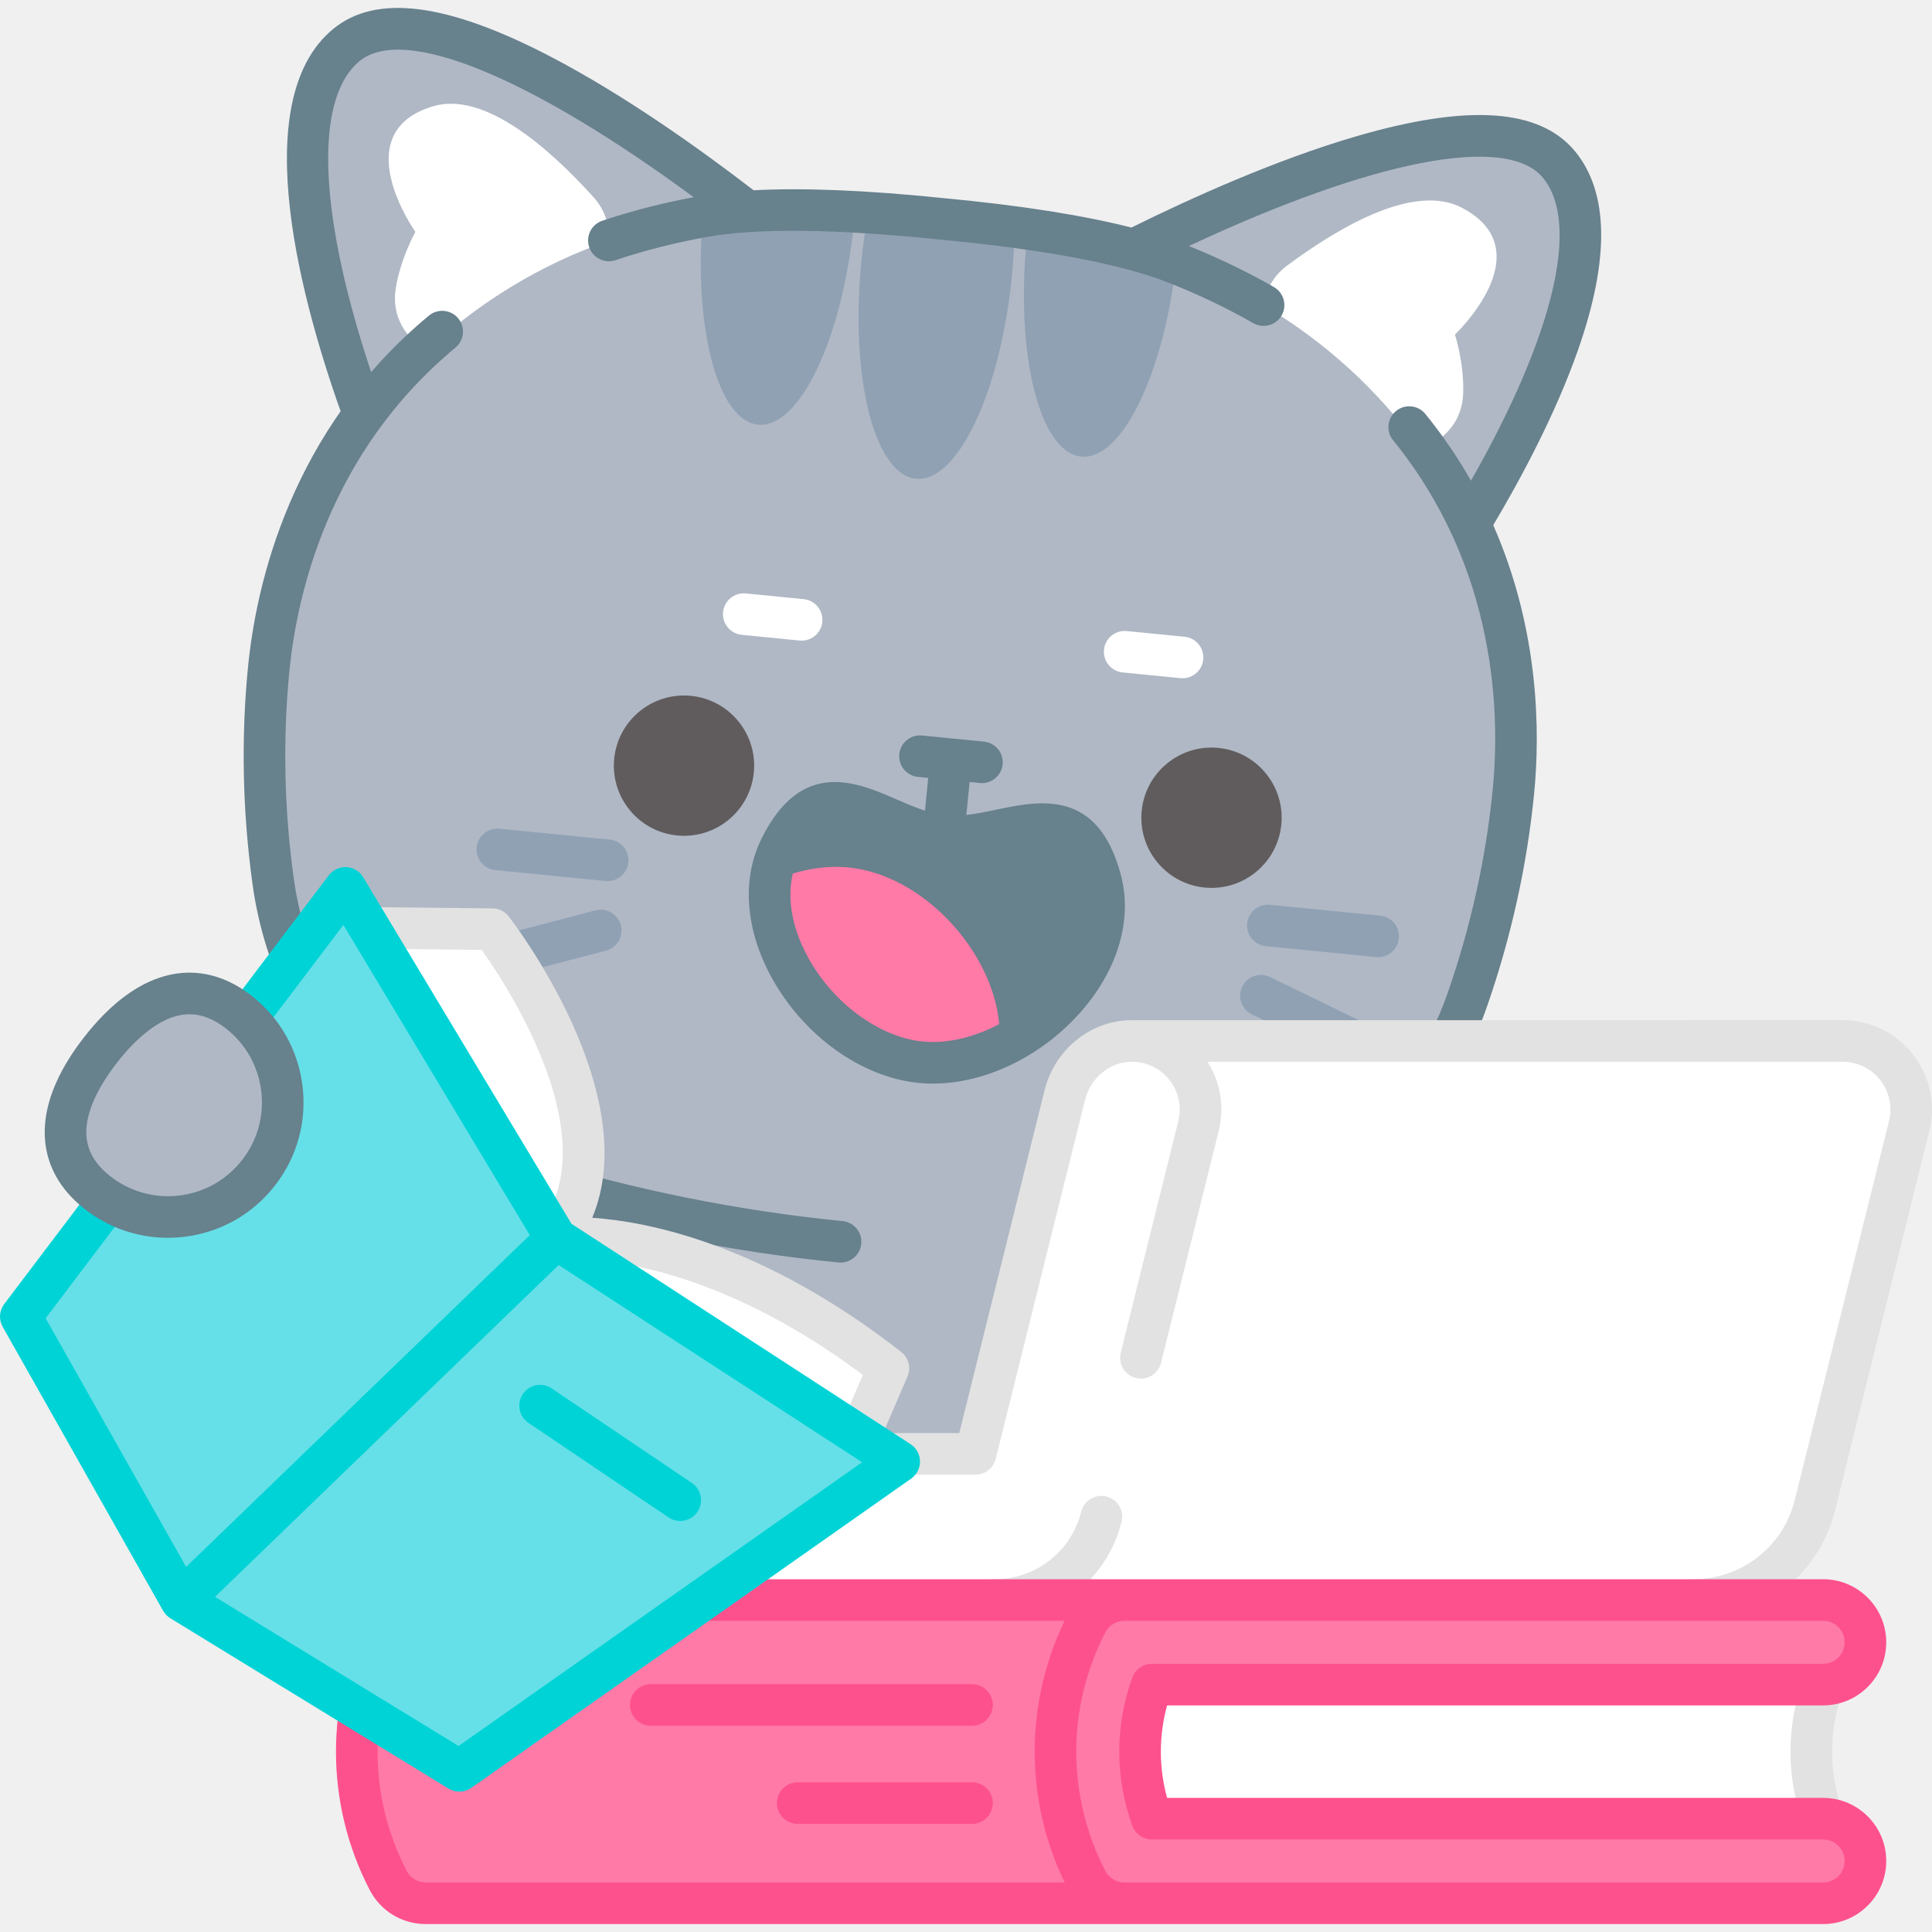
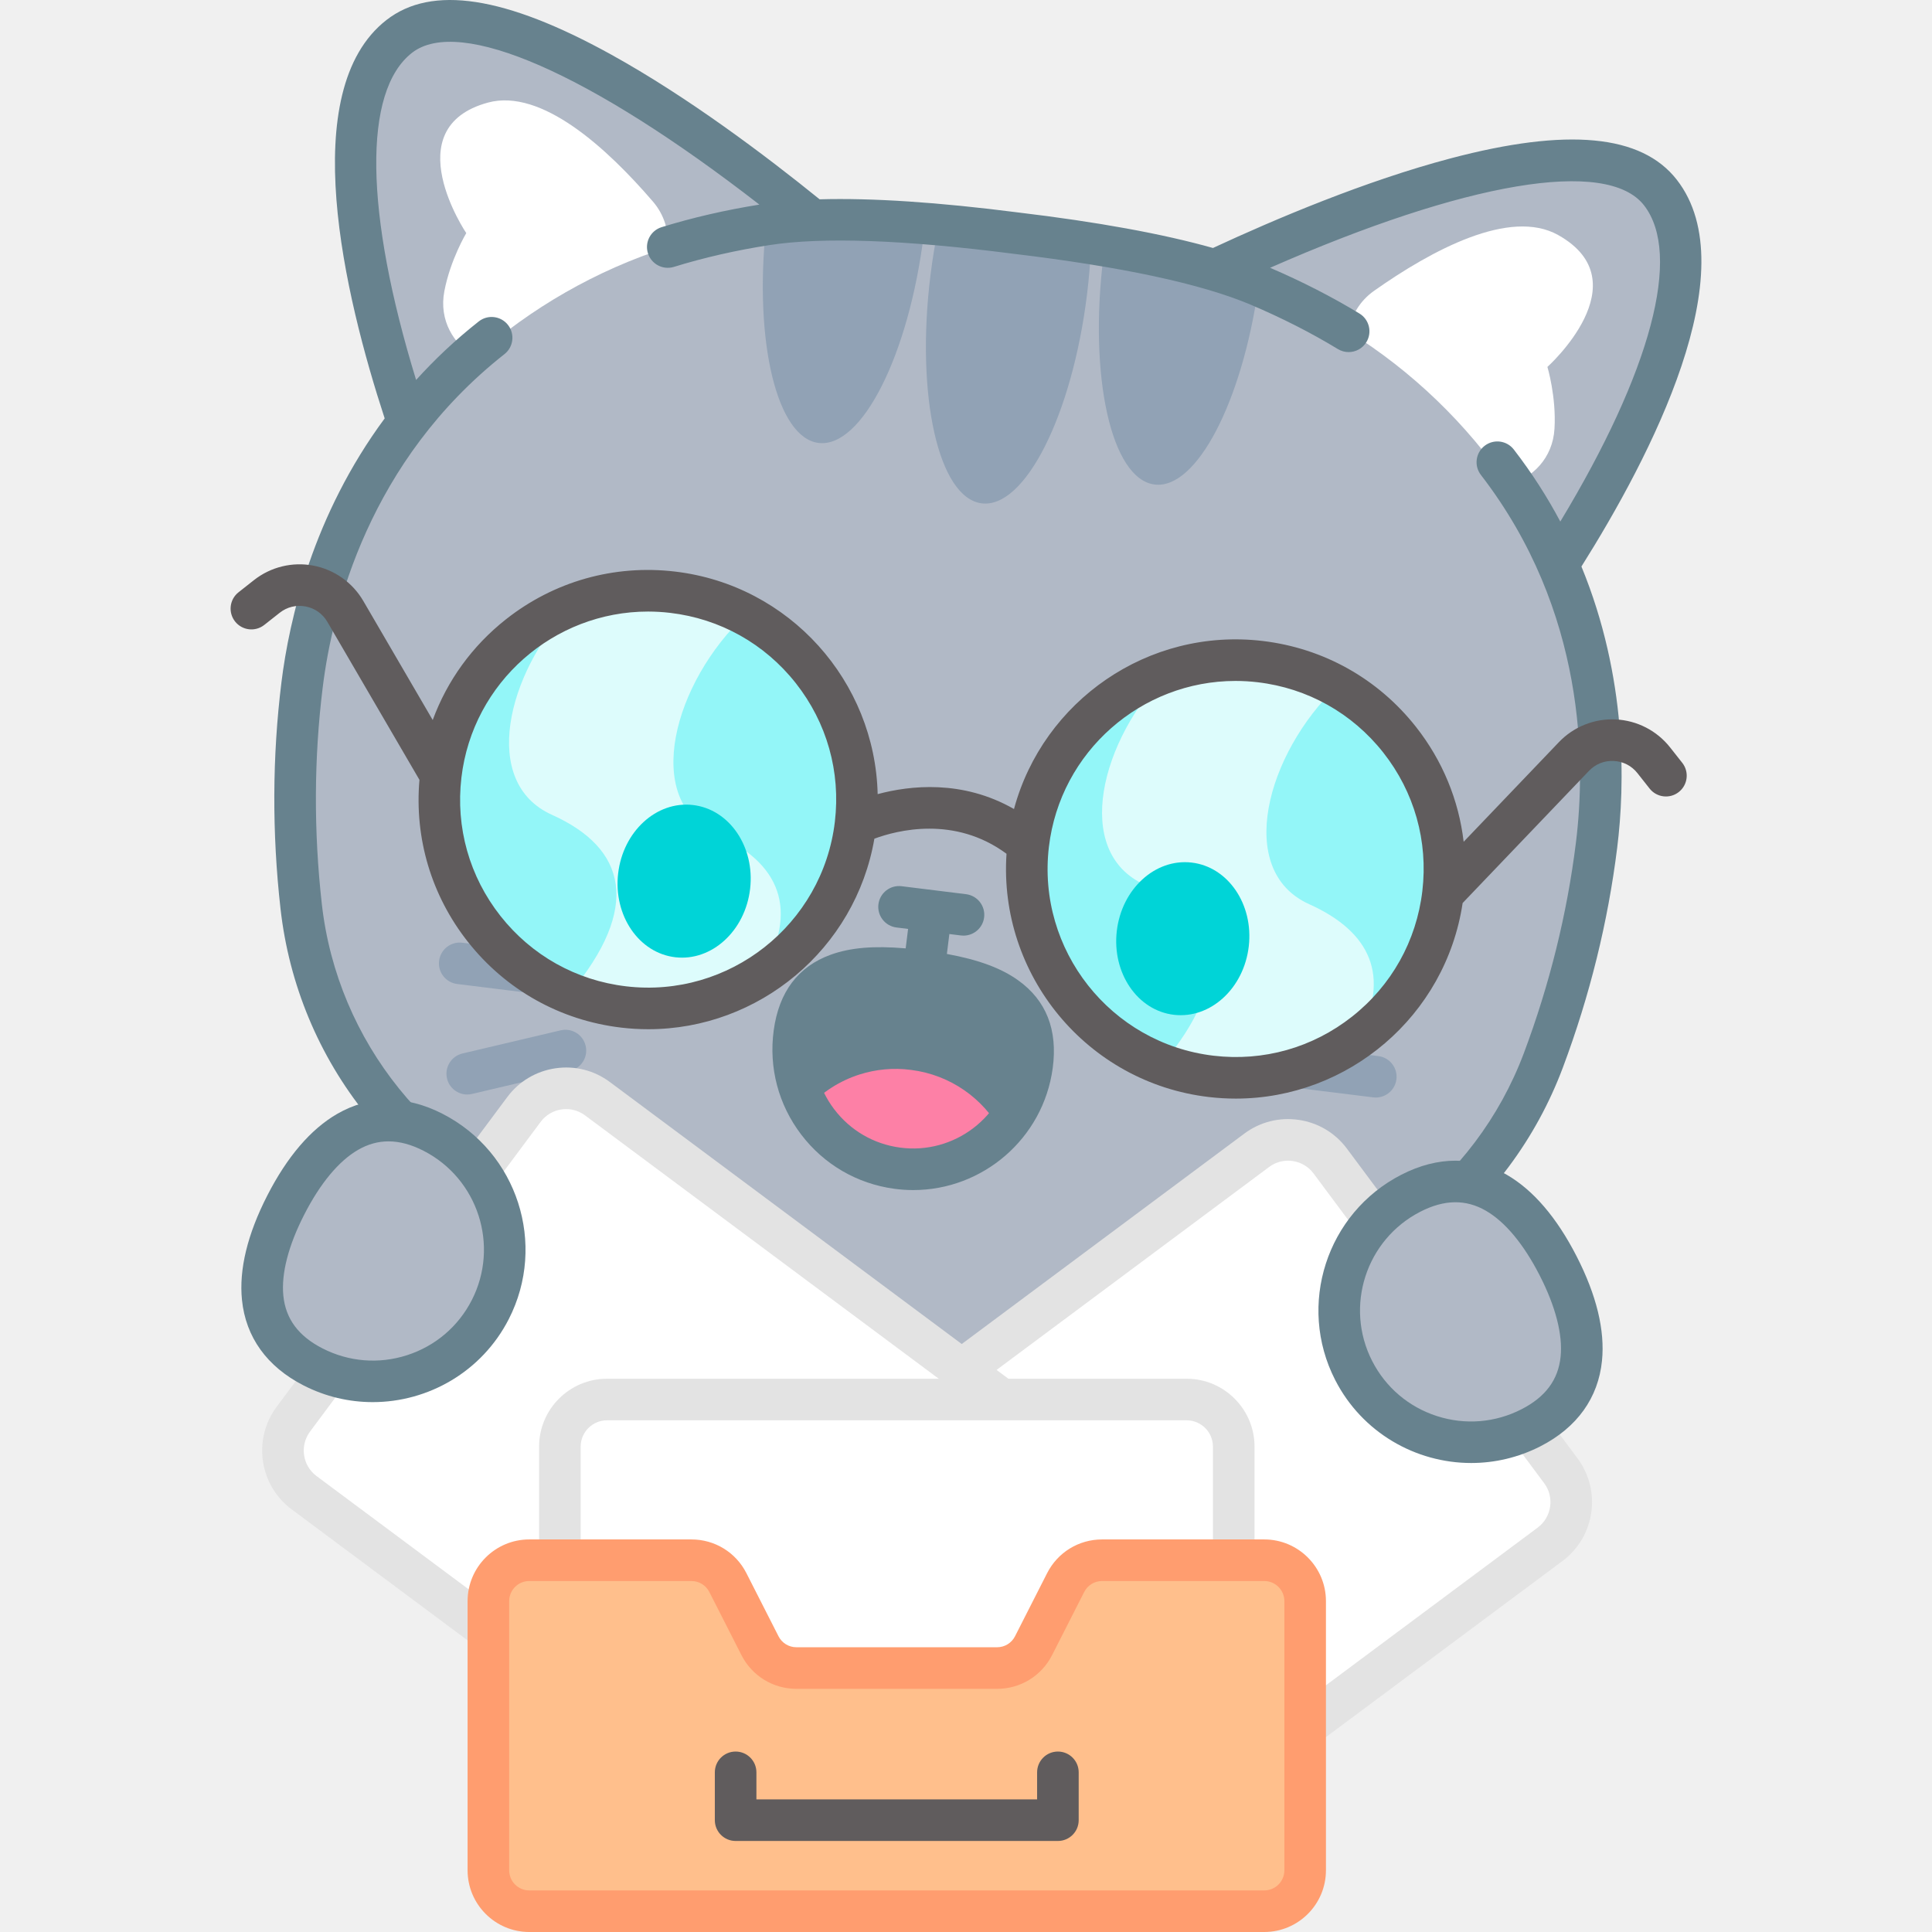
<svg xmlns="http://www.w3.org/2000/svg" version="1.1" id="Capa_1" x="0px" y="0px" viewBox="0 0 512 512" style="enable-background:new 0 0 512 512;" xml:space="preserve">
  <g>
    <g>
-       <path style="fill:#B0B8C5;" d="M413.184,43.646c-17.65-21.517-83.554,7.946-112.736,22.503    c-13.377-3.604-30.827-6.265-50.925-8.158c-20.083-2.074-37.719-2.877-51.543-1.958c-25.78-19.997-84.648-61.755-106.152-44.115    c-21.357,17.518-4.432,73.072,4.618,97.974c-15.727,21.435-23.11,45.882-25.23,67.352c-1.833,18.565-1.452,37.326,1.164,56.307    c4.643,33.661,26.426,62.008,57.18,75.153c-4.944,9.234-7.661,19.264-7.661,29.751c0,45.709,51.476,82.763,114.975,82.763    s114.975-37.054,114.975-82.763c0-7.845-1.517-15.436-4.35-22.627c19.002-11.367,33.85-29.216,41.414-51.025    c6.278-18.103,10.321-36.427,12.154-54.993c2.119-21.465-0.339-46.876-11.562-70.967    C403.218,116.212,430.709,65.011,413.184,43.646z" />
+       <path style="fill:#B1B9C6;" d="M440.026,51.023c-17.847-22.888-87.316,6.13-118.116,20.554    c-13.853-4.103-31.978-7.326-52.883-9.818c-20.885-2.68-39.251-3.972-53.687-3.37c-26.362-21.513-86.66-66.566-109.534-48.73    c-22.717,17.714-6.505,76.069,2.288,102.264c-16.949,21.942-25.277,47.239-28.04,69.568c-2.39,19.309-2.476,38.878-0.238,58.735    c4.372,38.756,30.554,71.341,67.535,83.72c28.561,9.548,57.488,35.86,86.781,39.486c29.294,3.625,58.954-15.436,88.98-17.733    c38.883-2.989,72.219-28.209,85.908-64.729c7.012-18.712,11.699-37.712,14.089-57.021c2.763-22.324,0.856-48.881-10.225-74.287    C427.765,126.421,457.746,73.749,440.026,51.023z" />
      <g>
-         <path style="fill:#90A1B4;" d="M268.157,73.211c-3.034,30.73-14.434,54.743-25.423,53.658     c-11.012-1.087-17.496-26.866-14.462-57.596c0.416-4.212,0.985-8.29,1.702-12.187c13.023,0.692,25.989,1.972,38.894,3.863     C268.81,64.912,268.57,69.022,268.157,73.211z" />
+         <path style="fill:#91A2B5;" d="M288.062,78.107c-3.956,31.961-16.46,56.702-27.888,55.287     c-11.453-1.417-17.548-28.46-13.592-60.421c0.542-4.381,1.241-8.618,2.089-12.662c13.56,1.057,27.044,2.726,40.45,5.03     C288.957,69.472,288.601,73.751,288.062,78.107z" />
        <g>
-           <path style="fill:#90A1B4;" d="M226.328,58.888c-3.032,30.707-14.411,54.746-25.423,53.658      c-10.589-1.046-17.007-25.082-14.737-54.321c7.024-1.112,14.232-1.683,21.551-1.697c6.272,0.001,12.533,0.12,18.778,0.404      C226.456,57.593,226.393,58.229,226.328,58.888z" />
-           <path style="fill:#90A1B4;" d="M311.635,70.352c-3.457,29.24-14.466,51.699-25.102,50.649      c-11.012-1.087-17.47-26.886-14.438-57.594c0.065-0.659,0.128-1.294,0.216-1.951c7.093,1.08,14.188,2.375,21.243,3.832      C299.772,66.567,305.804,68.279,311.635,70.352z" />
+           <path style="fill:#91A2B5;" d="M244.822,62.096c-3.953,31.937-16.435,56.705-27.889,55.287      c-11.013-1.363-17.084-26.589-13.964-57.014c7.351-0.979,14.881-1.388,22.513-1.214c6.539,0.163,13.064,0.448,19.567,0.906      C244.988,60.75,244.907,61.411,244.822,62.096z" />
+           <path style="fill:#91A2B5;" d="M333.465,76.247c-4.358,30.395-16.415,53.527-27.476,52.158      c-11.453-1.417-17.521-28.481-13.568-60.418c0.085-0.685,0.167-1.346,0.276-2.028c7.367,1.309,14.731,2.842,22.049,4.543      C321.195,71.995,327.44,73.936,333.465,76.247z" />
        </g>
      </g>
-       <path style="fill:#FFFFFF;" d="M385.575,88.655c0,0,2.466,7.514,2.186,15.636c-0.242,7.508-5.299,12.758-11.416,14.554    c-10.967-15.267-25.081-28.256-41.518-37.933c0.564-4.031,2.651-7.84,6.241-10.504c14.411-10.718,33.975-21.879,46.396-15.33    C409.098,66.504,385.575,88.655,385.575,88.655z" />
-       <path style="fill:#FFFFFF;" d="M110.085,61.454c0,0-3.888,6.887-5.202,14.907c-1.231,7.41,2.701,13.548,8.349,16.505    c13.741-12.828,30.122-22.805,48.135-29.081c0.235-4.064-1.067-8.207-4.066-11.521c-12.037-13.329-29.04-28.101-42.503-24.107    C91.348,35.131,110.085,61.454,110.085,61.454z" />
-       <path style="fill:#67818D;" d="M222.763,334.597c-0.181,0-0.363-0.009-0.548-0.026c-28.397-2.804-56.905-8.557-84.731-17.1    c-18.532-5.699-34.935-16.508-47.435-31.26c-12.478-14.725-20.476-32.675-23.128-51.908c-2.659-19.287-3.059-38.666-1.19-57.601    c2.141-21.692,11.217-62.627,47.938-93.061c2.344-1.942,5.818-1.617,7.759,0.726c1.942,2.343,1.617,5.817-0.726,7.759    c-33.685,27.918-42.028,65.651-44.003,85.658c-1.784,18.075-1.401,36.584,1.139,55.014c4.795,34.765,29.478,63.865,62.883,74.137    c27.124,8.327,54.908,13.935,82.577,16.667c3.029,0.299,5.242,2.997,4.942,6.026C227.96,332.473,225.563,334.597,222.763,334.597z    " />
-       <path style="fill:#67818D;" d="M417.437,40.144c-9.313-11.353-28.231-12.685-57.835-4.073    c-21.441,6.236-44.004,16.436-59.763,24.233c-12.844-3.271-29.491-5.886-49.75-7.795c-20.283-2.094-37.134-2.785-50.376-2.088    c-13.953-10.738-34.106-25.164-53.883-35.457C118.485,0.73,99.675-1.66,88.324,7.649c-23.385,19.182-8.193,73.478,2.944,104.135    l10.359-3.763c-17.004-46.808-19.364-81.144-6.313-91.85c11.717-9.61,45.142,4.172,88.512,36.088    c-8.427,1.588-16.575,3.674-24.219,6.244c-2.885,0.97-4.438,4.094-3.468,6.979c0.97,2.885,4.095,4.436,6.98,3.467    c7.574-2.546,15.682-4.608,24.095-6.128c13.404-2.414,34.178-2.195,61.792,0.656c27.59,2.6,48.005,6.447,60.675,11.434    c7.962,3.141,15.51,6.749,22.435,10.724c0.865,0.497,1.808,0.733,2.739,0.733c1.909,0,3.765-0.993,4.784-2.768    c1.515-2.639,0.604-6.008-2.036-7.523c-6.992-4.015-14.568-7.665-22.532-10.875c48.753-22.827,84.219-29.803,93.844-18.068    c9.958,12.14,2.799,41.806-19.09,80.259c-3.38-5.949-7.375-11.875-12.088-17.681c-1.917-2.362-5.389-2.723-7.752-0.805    c-2.363,1.919-2.724,5.39-0.805,7.753c27.574,33.965,28.377,72.602,26.402,92.609c-1.784,18.074-5.779,36.15-11.875,53.727    c-11.501,33.157-41.398,56.869-76.167,60.409c-3.028,0.308-5.232,3.013-4.924,6.04c0.289,2.839,2.683,4.953,5.476,4.953    c0.187,0,0.375-0.009,0.565-0.028c19.286-1.964,37.486-9.356,52.631-21.379c15.117-12.001,26.47-28.04,32.833-46.384    c6.38-18.395,10.562-37.322,12.431-56.256c1.585-16.047,1.493-43.166-10.826-71.185c7.239-12.176,16.518-29.404,22.526-46.594    C426.615,68.639,426.341,50.999,417.437,40.144z" />
+       <path style="fill:#FFFFFF;" d="M410.081,97.236c0,0,2.377,7.898,1.876,16.358c-0.446,7.821-5.853,13.165-12.277,14.879    c-11.04-16.2-25.42-30.105-42.307-40.618c0.692-4.188,2.966-8.106,6.777-10.79c15.301-10.803,35.985-21.934,48.767-14.786    C435.177,74.749,410.081,97.236,410.081,97.236z" />
+       <path style="fill:#FFFFFF;" d="M123.564,61.775c0,0-4.231,7.08-5.808,15.407c-1.474,7.694,2.467,14.194,8.279,17.423    c14.656-13.02,31.993-22.999,50.934-29.079c0.349-4.23-0.901-8.584-3.942-12.116c-12.206-14.207-29.552-30.046-43.691-26.229    C104.708,33.849,123.564,61.775,123.564,61.775z" />
+       <path style="fill:#67828E;" d="M444.363,47.627c-9.352-11.993-28.96-13.843-59.945-5.655    c-22.535,5.954-46.347,16.024-62.972,23.747c-13.304-3.749-30.609-6.909-51.717-9.426c-21.127-2.711-38.695-3.866-52.519-3.472    c-14.264-11.554-34.925-27.135-55.294-38.387c-28.049-15.493-47.513-18.478-59.506-9.129    c-24.057,18.758-11.126,72.987-0.466,105.576c-18.981,25.669-25.293,53.247-27.358,69.932    c-2.435,19.673-2.517,39.869-0.245,60.029c2.265,20.075,10.123,38.952,22.724,54.591c12.624,15.668,29.408,27.333,48.537,33.737    c0.58,0.194,1.17,0.286,1.749,0.286c2.305,0,4.453-1.457,5.225-3.763c0.966-2.886-0.59-6.008-3.476-6.974    c-34.649-11.598-59.695-42.652-63.809-79.112c-2.176-19.3-2.098-38.626,0.231-57.441c2.579-20.844,12.268-60.037,48.173-88.327    c2.39-1.883,2.802-5.348,0.918-7.738c-1.884-2.391-5.35-2.801-7.738-0.918c-6.237,4.914-11.738,10.129-16.602,15.51    c-13.64-44.437-14.141-76.52-1.088-86.698c12.591-9.816,47.368,5.539,92.057,40.227c-9.009,1.444-17.721,3.45-25.902,5.977    c-2.907,0.898-4.536,3.983-3.638,6.891c0.898,2.908,3.984,4.534,6.891,3.638c7.968-2.462,16.486-4.405,25.312-5.776    c14.059-2.176,35.733-1.411,64.47,2.276c28.719,3.424,49.926,7.967,63.027,13.502c8.231,3.485,16.018,7.446,23.144,11.775    c0.894,0.543,1.881,0.802,2.855,0.802c1.861-0.001,3.678-0.944,4.715-2.65c1.58-2.601,0.752-5.99-1.849-7.57    c-7.321-4.448-15.285-8.519-23.681-12.12c51.784-22.763,89.256-29.175,99.086-16.566c10.162,13.032,1.86,44.025-22.174,83.817    c-3.405-6.404-7.469-12.801-12.319-19.087c-1.859-2.41-5.32-2.855-7.729-0.996c-2.409,1.859-2.855,5.319-0.996,7.729    c27.925,36.19,27.766,76.562,25.186,97.407c-2.329,18.815-6.965,37.577-13.779,55.763c-12.878,34.358-44.74,58.369-81.171,61.169    c-3.034,0.233-5.305,2.882-5.072,5.916c0.222,2.891,2.637,5.089,5.488,5.089c0.141,0,0.285-0.006,0.428-0.017    c20.113-1.546,39.235-8.769,55.298-20.885c16.034-12.095,28.257-28.487,35.348-47.404c7.118-18.996,11.962-38.603,14.397-58.277    c2.065-16.685,2.668-44.968-9.482-74.489C437.358,121.115,463.095,71.651,444.363,47.627z" />
      <g>
-         <path style="fill:#605C5D;" d="M339.563,218.533c1.009-10.218-6.457-19.319-16.674-20.328     c-10.218-1.009-19.319,6.457-20.328,16.675c-1.009,10.218,6.456,19.319,16.674,20.328     C329.453,236.216,338.554,228.751,339.563,218.533z" />
-         <path style="fill:#605C5D;" d="M199.77,204.731c1.009-10.218-6.456-19.319-16.674-20.328     c-10.218-1.009-19.319,6.456-20.328,16.674c-1.009,10.218,6.457,19.319,16.674,20.328     C189.66,222.414,198.761,214.949,199.77,204.731z" />
+         <g>
+           <path style="fill:#91A2B5;" d="M364.605,290.857c-0.226,0-0.454-0.014-0.684-0.042l-30.403-3.763      c-3.02-0.374-5.165-3.125-4.792-6.146c0.374-3.02,3.12-5.167,6.146-4.792l30.403,3.763c3.02,0.374,5.166,3.125,4.792,6.146      C369.722,288.813,367.347,290.857,364.605,290.857z" />
+         </g>
+         <g>
+           <path style="fill:#91A2B5;" d="M152.242,264.574c-0.226,0-0.454-0.014-0.684-0.042l-30.403-3.763      c-3.02-0.374-5.165-3.125-4.791-6.146c0.374-3.019,3.12-5.168,6.146-4.792l30.403,3.763c3.02,0.374,5.166,3.125,4.792,6.146      C157.358,262.53,154.983,264.574,152.242,264.574z" />
+           <path style="fill:#91A2B5;" d="M123.82,290.057c-2.498,0-4.76-1.71-5.358-4.247c-0.699-2.962,1.136-5.929,4.098-6.628      l26.015-6.134c2.959-0.701,5.929,1.136,6.627,4.098c0.699,2.962-1.136,5.93-4.098,6.628l-26.015,6.134      C124.664,290.008,124.239,290.057,123.82,290.057z" />
+         </g>
+       </g>
+       <g>
+         <path style="fill:#67828E;" d="M273.499,282.339c-0.4,3.031-1.225,5.887-2.4,8.549c-1.449,3.275-3.409,6.262-5.813,8.822     c-3.76,4.082-8.558,7.116-13.906,8.765c-4.262,1.311-8.889,1.757-13.628,1.095c-10.361-1.406-18.881-7.653-23.568-16.159     c-2.477-4.481-3.884-9.575-3.969-14.904c-0.033-1.545,0.063-3.122,0.284-4.71c0.558-4.106,1.798-7.307,3.573-9.795     c3.5-4.785,9.07-6.829,15.816-7.336c4.514-0.335,9.586,0.044,14.936,0.781c13.295,1.795,24.399,5.231,27.845,14.528     C273.755,274.842,274.053,278.258,273.499,282.339z" />
+         <path style="fill:#FD80A6;" d="M265.285,299.709c-3.76,4.082-8.558,7.116-13.906,8.765c-4.262,1.311-8.889,1.757-13.628,1.095     c-10.361-1.406-18.881-7.653-23.568-16.159c3.699-3.99,8.397-7.012,13.646-8.673c4.24-1.339,8.874-1.833,13.615-1.197     C251.917,284.86,260.534,291.121,265.285,299.709z" />
+         <path style="fill:#67828E;" d="M269.767,259.751c-4.513-3.207-10.449-5.408-18.832-6.943l0.654-5.281l3.07,0.38     c0.23,0.028,0.458,0.042,0.683,0.042c2.741,0,5.116-2.044,5.462-4.834c0.374-3.02-1.772-5.771-4.792-6.145l-17.077-2.113     c-3.021-0.377-5.771,1.772-6.145,4.792c-0.374,3.02,1.772,5.771,4.792,6.145l3.07,0.38l-0.638,5.157     c-8.426-0.739-14.696-0.196-19.874,1.682c-8.638,3.133-13.718,9.875-15.098,20.04c-1.34,9.874,1.244,19.68,7.279,27.609     c6.034,7.93,14.795,13.036,24.67,14.377c1.696,0.23,3.378,0.342,5.044,0.342c18.359-0.001,34.404-13.602,36.942-32.29     C280.355,272.926,277.257,265.074,269.767,259.751z M268.055,281.608c-1.95,14.363-15.226,24.464-29.582,22.51     c-6.958-0.945-13.131-4.542-17.382-10.13c-4.252-5.587-6.073-12.496-5.128-19.453c0,0,0,0,0,0     c1.048-7.723,4.791-10.022,7.935-11.162c2.469-0.896,5.552-1.341,9.413-1.341c3.069,0,6.629,0.282,10.762,0.843     C265.761,265.819,269.328,272.225,268.055,281.608z" />
      </g>
      <g>
        <g>
-           <path style="fill:#90A1B4;" d="M365.236,253.658c-0.181,0-0.364-0.009-0.547-0.026l-29.233-2.886      c-3.029-0.299-5.242-2.997-4.943-6.026c0.299-3.028,3-5.231,6.026-4.943l29.233,2.886c3.029,0.299,5.242,2.997,4.943,6.025      C370.433,251.532,368.036,253.658,365.236,253.658z" />
-           <path style="fill:#90A1B4;" d="M357.199,280.596c-0.81,0-1.632-0.179-2.409-0.557l-23.043-11.22      c-2.736-1.333-3.875-4.631-2.542-7.368c1.333-2.735,4.631-3.873,7.367-2.542l23.044,11.22c2.736,1.333,3.875,4.631,2.542,7.368      C361.203,279.456,359.241,280.596,357.199,280.596z" />
+           <path style="fill:#93F6F8;" d="M226.717,218.391c-2.019,17.09-11.629,31.455-25.063,40.074      c-10.425,6.71-23.116,9.959-36.384,8.392c-5.006-0.591-9.798-1.839-14.25-3.648c-22.584-9.107-37.21-32.447-34.215-57.8      c2.464-20.858,16.233-37.624,34.476-44.911l0.027,0.003c8.28-3.334,17.471-4.677,26.945-3.558      c6.97,0.823,13.465,2.9,19.319,6.02C217.224,173.308,229.476,195.03,226.717,218.391z" />
+           <path style="fill:#93F6F8;" d="M382.409,236.78c-1.888,15.986-10.425,29.577-22.51,38.329      c-10.837,7.889-24.566,11.834-38.937,10.137c-4.548-0.537-8.895-1.624-13.027-3.149c-23.28-8.753-38.487-32.489-35.439-58.299      c2.578-21.826,17.566-39.212,37.044-45.863c7.596-2.623,15.899-3.607,24.403-2.603c7.374,0.871,14.254,3.157,20.344,6.578      C373.345,192.457,385.12,213.823,382.409,236.78z" />
+           <path style="fill:#DDFCFC;" d="M359.899,275.108c-10.837,7.889-24.566,11.834-38.937,10.137      c-4.548-0.537-8.895-1.624-13.027-3.149c19.246-22.941,15.348-38.683-4.528-47.607c-19.435-8.736-11.617-38.648,6.134-56.554      c7.596-2.623,15.899-3.607,24.403-2.603c7.374,0.871,14.254,3.157,20.344,6.578c-18.579,17.753-27.185,48.801-7.309,57.725      C363.122,246.891,368.718,258.658,359.899,275.108z" />
+           <path style="fill:#DDFCFC;" d="M201.654,258.464c-10.425,6.71-23.116,9.959-36.384,8.392c-5.006-0.591-9.798-1.839-14.25-3.648      c18.979-22.755,15.014-38.395-4.758-47.28c-19.047-8.553-11.928-37.402,5.019-55.43l0.027,0.003      c8.28-3.334,17.471-4.677,26.945-3.558c6.97,0.823,13.465,2.9,19.319,6.02c-18.899,17.688-27.768,49.114-7.737,58.111      C206.598,228.622,211.986,240.992,201.654,258.464z" />
+           <path style="fill:#605C5D;" d="M445.814,202.153l-3.216-4.078c-3.506-4.445-8.76-7.148-14.415-7.418      c-5.658-0.271-11.142,1.923-15.053,6.016l-25.246,26.407c-1.296-11.034-5.601-21.53-12.655-30.473      c-10.066-12.761-24.498-20.839-40.639-22.746c-30.318-3.583-58.141,15.895-65.872,44.539      c-13.646-7.816-27.572-6.248-36.129-3.947c-0.691-29.793-23.256-55.386-53.686-58.98c-16.143-1.911-32.059,2.587-44.82,12.652      c-8.945,7.055-15.577,16.261-19.408,26.692l-18.403-31.568c-2.851-4.89-7.676-8.301-13.238-9.357      c-5.561-1.057-11.301,0.35-15.746,3.855l-4.078,3.216c-2.39,1.884-2.799,5.349-0.914,7.738c1.882,2.389,5.348,2.8,7.738,0.914      l4.079-3.216c1.967-1.551,4.405-2.148,6.866-1.681c2.461,0.467,4.511,1.916,5.772,4.08l24.408,41.869      c-1.349,15.484,3.161,30.657,12.83,42.916c10.065,12.762,24.498,20.84,40.639,22.746c2.414,0.285,4.808,0.424,7.182,0.424      c29.321,0,54.871-21.238,59.909-50.492c5.948-2.206,21.223-6.205,35.017,3.997c-2.148,32.078,21.297,60.646,53.579,64.459      c2.414,0.285,4.808,0.424,7.182,0.424c29.765,0,55.637-21.89,60.116-51.832l33.483-35.021c1.731-1.811,4.061-2.748,6.564-2.623      c2.502,0.119,4.734,1.268,6.286,3.234l3.216,4.078c1.885,2.389,5.349,2.799,7.739,0.914      C447.29,208.007,447.699,204.542,445.814,202.153z M165.921,261.385c-13.218-1.561-25.036-8.176-33.279-18.627      c-8.242-10.45-11.921-23.485-10.36-36.703c2.989-25.31,24.561-43.986,49.447-43.986c1.942,0,3.906,0.114,5.882,0.347      c13.218,1.562,25.036,8.176,33.279,18.626c8.242,10.451,11.922,23.485,10.361,36.703      C218.028,245.031,193.213,264.611,165.921,261.385z M358.31,269.412c-10.451,8.242-23.485,11.921-36.703,10.361      c-27.283-3.222-46.858-28.038-43.641-55.32c0-0.003,0.001-0.007,0.001-0.01c2.99-25.31,24.561-43.986,49.447-43.986      c1.942,0,3.907,0.114,5.882,0.347c13.218,1.561,25.036,8.176,33.279,18.626c8.242,10.45,11.921,23.485,10.361,36.703      C375.375,249.351,368.76,261.169,358.31,269.412z" />
        </g>
        <g>
-           <path style="fill:#90A1B4;" d="M161.046,233.498c-0.181,0-0.364-0.009-0.548-0.026l-29.233-2.887      c-3.029-0.299-5.242-2.997-4.942-6.025c0.299-3.028,3.001-5.227,6.026-4.943l29.233,2.887c3.029,0.299,5.242,2.997,4.942,6.026      C166.243,231.373,163.846,233.498,161.046,233.498z" />
-           <path style="fill:#90A1B4;" d="M134.406,258.598c-2.445,0-4.678-1.639-5.327-4.115c-0.771-2.944,0.99-5.957,3.934-6.728      l24.793-6.497c2.942-0.77,5.956,0.989,6.728,3.934c0.771,2.944-0.99,5.957-3.934,6.728l-24.793,6.497      C135.339,258.539,134.868,258.598,134.406,258.598z" />
+           <ellipse transform="matrix(0.1147 -0.9934 0.9934 0.1147 -71.4548 386.8259)" style="fill:#00D4D7;" cx="181.295" cy="233.502" rx="20.308" ry="17.605" />
+           <ellipse transform="matrix(0.1147 -0.9934 0.9934 0.1147 30.3831 531.6036)" style="fill:#00D4D7;" cx="313.443" cy="248.756" rx="20.308" ry="17.605" />
        </g>
-       </g>
-       <g>
-         <path style="fill:#FFFFFF;" d="M313.392,179.743c-0.181,0-0.364-0.009-0.548-0.026l-15.335-1.515     c-3.029-0.299-5.242-2.997-4.942-6.027c0.299-3.028,2.99-5.229,6.026-4.942l15.335,1.515c3.029,0.299,5.242,2.997,4.942,6.027     C318.589,177.619,316.192,179.743,313.392,179.743z" />
-         <path style="fill:#FFFFFF;" d="M212.446,169.776c-0.181,0-0.364-0.009-0.548-0.027l-15.336-1.515     c-3.029-0.299-5.242-2.997-4.942-6.026c0.299-3.028,3.003-5.236,6.026-4.942l15.336,1.515c3.029,0.299,5.242,2.997,4.942,6.026     C217.643,167.652,215.246,169.776,212.446,169.776z" />
-       </g>
-       <g>
-         <path style="fill:#67818D;" d="M204.125,233.787c-2.294,20.848,17.822,45.456,39.769,47.696     c6.939,0.708,14.177-0.811,20.861-3.884c17.582-8.093,31.485-26.948,26.993-44.187c-6.749-25.859-25.133-10.147-41.74-11.842     c-16.607-1.695-31.438-20.796-43.271,3.166C205.302,227.608,204.47,230.637,204.125,233.787z" />
-         <path style="fill:#FF7AA7;" d="M204.125,233.787c-2.294,20.848,17.822,45.456,39.769,47.696     c6.939,0.708,14.177-0.811,20.861-3.884c2.294-20.848-17.822-45.456-39.769-47.696     C218.046,229.194,210.808,230.713,204.125,233.787z" />
-         <path style="fill:#67818D;" d="M297.078,232.012c-6.032-23.094-21.605-19.834-32.977-17.454     c-2.664,0.557-5.378,1.119-8.007,1.416l0.863-8.737l2.725,0.269c0.185,0.018,0.367,0.026,0.548,0.026     c2.8,0,5.197-2.124,5.478-4.969c0.299-3.029-1.913-5.727-4.942-6.027l-8.2-0.81c-0.003,0-0.007-0.001-0.01-0.001     c-0.003,0-0.007,0-0.01-0.001l-8.201-0.81c-3.027-0.286-5.727,1.915-6.025,4.943c-0.299,3.029,1.914,5.726,4.943,6.026     l2.726,0.269l-0.858,8.691c-2.501-0.82-5.032-1.911-7.516-2.989c-10.656-4.63-25.25-10.968-35.823,10.432     c-5.289,10.704-4.281,24.154,2.767,36.901c8.481,15.341,23.7,26.247,38.771,27.785c0,0,0,0,0.001,0     c1.288,0.131,2.589,0.196,3.903,0.196c14.049,0,29.25-7.403,39.68-19.576C296.391,256.532,300.096,243.564,297.078,232.012z      M278.544,260.422c-8.986,10.486-22.686,16.745-34.095,15.586c-11.407-1.165-23.562-10.068-30.244-22.153     c-5.275-9.54-6.197-19.267-2.531-26.685c5.924-11.992,10.499-10.005,21.551-5.206c4.843,2.104,10.333,4.488,16.22,5.089     c5.889,0.602,11.746-0.625,16.915-1.708c11.793-2.468,16.674-3.49,20.055,9.452C288.506,242.804,285.637,252.144,278.544,260.422     z" />
      </g>
    </g>
    <g>
-       <path style="fill:#FFFFFF;" d="M184.214,385.294h74.311l23.795-95.637c2.016-8.105,9.294-13.794,17.646-13.794l0,0h188.33    c11.82,0,20.498,11.101,17.646,22.571l-24.97,100.434c-3.674,14.778-16.945,25.154-32.173,25.154h-162.41h0H248.89l0.003-0.01    h-64.678c-10.692,0-19.358-8.667-19.358-19.359C164.855,393.961,173.522,385.294,184.214,385.294z" />
-       <path style="fill:#E2E2E2;" d="M506.962,279.454c-4.522-5.784-11.326-9.101-18.667-9.101c0,0-189.002,0.007-189.245,0.017    c-10.466,0.391-19.606,8.023-22.228,18.557l-22.605,90.856h-69.192c-13.755,0-25.27,10.815-25.669,24.109    c-0.204,6.791,2.286,13.212,7.01,18.08c4.726,4.869,11.064,7.551,17.848,7.551h64.347c0.109,0.007,0.219,0.01,0.329,0.01h14.742    h185.166c17.798,0,33.227-12.063,37.522-29.335l24.97-100.433C513.061,292.639,511.484,285.236,506.962,279.454z M500.594,297.104    l-24.97,100.433c-3.07,12.349-14.102,20.973-26.826,20.973l-81.456,5.512l-78.364-5.512c3.897-4.188,6.79-9.379,8.248-15.243    c0.734-2.954-1.065-5.943-4.019-6.678c-2.953-0.732-5.943,1.065-6.677,4.019c-2.62,10.541-12.036,17.902-22.898,17.902    l-26.758,2.708c-0.109-0.007,0.11,0,0,0l-52.66-2.718c-3.777,0-7.307-1.493-9.939-4.205c-2.63-2.71-4.016-6.288-3.903-10.074    c0.222-7.398,6.795-13.418,14.652-13.418h73.5c2.531,0,4.737-1.724,5.348-4.18l23.645-95.036    c1.443-5.799,6.354-9.995,11.944-10.205c4.044-0.151,7.804,1.552,10.336,4.669c2.536,3.122,3.435,7.15,2.465,11.051    l-15.266,61.402c-0.734,2.954,1.065,5.943,4.018,6.678c2.954,0.732,5.943-1.066,6.678-4.019l15.266-61.402    c1.586-6.38,0.5-12.94-2.969-18.389h168.305c3.926,0,7.565,1.774,9.983,4.867C500.697,289.334,501.541,293.293,500.594,297.104z" />
+       <path style="fill:#FFFFFF;" d="M222.531,404.485l61.117,82.081c4.592,6.167,13.314,7.444,19.482,2.852l107.662-80.164    c6.167-4.592,7.444-13.314,2.852-19.482l-61.117-82.081c-4.592-6.167-13.314-7.444-19.482-2.852l-107.662,80.164    C219.216,389.595,217.939,398.317,222.531,404.485z" />
+       <path style="fill:#E3E3E3;" d="M294.856,497.688c-0.948,0-1.902-0.069-2.856-0.209c-5.136-0.752-9.672-3.459-12.772-7.622    l-61.116-82.081c-6.399-8.594-4.614-20.792,3.98-27.192l107.663-80.164c4.163-3.1,9.284-4.394,14.421-3.641    c5.136,0.752,9.672,3.459,12.772,7.622l61.117,82.081c6.399,8.595,4.613,20.793-3.982,27.192L306.42,493.838    C303.03,496.362,299.006,497.688,294.856,497.688z M341.342,307.591c-1.797,0-3.539,0.574-5.006,1.667l-107.663,80.164    c-3.72,2.77-4.494,8.051-1.723,11.771c0,0.001,0.001,0.001,0.001,0.001l61.116,82.081c1.342,1.803,3.306,2.974,5.529,3.299    c2.222,0.326,4.441-0.234,6.242-1.576L407.5,404.834c3.721-2.77,4.494-8.051,1.723-11.771l-61.117-82.081    c-1.342-1.802-3.305-2.974-5.529-3.299C342.165,307.621,341.752,307.591,341.342,307.591z" />
    </g>
    <g>
-       <path style="fill:#FF7AA7;" d="M483.155,481.97l-177.882-0.001c-4.195-11.459-4.195-24.072,0-35.532h177.882    c6.19,0,11.208-5.018,11.208-11.208c0-6.19-5.018-11.208-11.208-11.208H297.989H112.823c-4.183,0-8.018,2.329-9.946,6.041    c-11.108,21.378-11.108,46.905,0,68.283c1.928,3.712,5.763,6.041,9.946,6.041h185.166h185.166c6.19,0,11.208-5.018,11.208-11.208    C494.363,486.988,489.345,481.97,483.155,481.97z" />
-       <path style="fill:#FFFFFF;" d="M483.155,446.438c-4.195,11.459-4.195,24.073,0,35.531l-177.882,0l-3.146-17.765l3.146-17.766    L483.155,446.438z" />
-       <path style="fill:#E2E2E2;" d="M477.98,483.863c-4.641-12.677-4.641-26.641,0-39.32l10.35,3.789    c-3.747,10.235-3.747,21.508,0,31.742L477.98,483.863z" />
-       <path style="fill:#FD518D;" d="M483.155,476.459l-173.864-0.001c-2.204-8.013-2.204-16.495,0-24.509h173.864    c9.219,0,16.719-7.5,16.719-16.719c0-9.218-7.5-16.719-16.719-16.719H112.823c-6.264,0-11.948,3.453-14.835,9.01    c-11.935,22.97-11.935,50.396,0,73.365c2.888,5.558,8.572,9.011,14.836,9.011h370.332c9.219,0,16.719-7.5,16.719-16.719    C499.874,483.959,492.374,476.459,483.155,476.459z M107.768,495.805c-10.281-19.787-10.281-43.415,0-63.203    c0.983-1.893,2.921-3.07,5.055-3.07h169.323c-10.589,21.874-10.589,47.47,0,69.343H112.823    C110.689,498.876,108.752,497.699,107.768,495.805z M483.155,498.876H297.989c-2.135,0-4.072-1.176-5.056-3.07    c-10.28-19.787-10.28-43.415,0.001-63.203c0.983-1.893,2.921-3.07,5.055-3.07h185.166c3.141,0,5.697,2.556,5.697,5.697    c0,3.142-2.556,5.698-5.697,5.698H305.273c-2.313,0-4.38,1.444-5.175,3.617c-4.641,12.678-4.641,26.642,0,39.32    c0.795,2.172,2.862,3.616,5.175,3.616l177.882,0.001c3.141,0,5.697,2.556,5.697,5.698    C488.852,496.32,486.296,498.876,483.155,498.876z" />
-       <path style="fill:#FD518D;" d="M257.588,457.341h-85.122c-3.044,0-5.511-2.468-5.511-5.511c0-3.043,2.467-5.511,5.511-5.511    h85.122c3.044,0,5.511,2.468,5.511,5.511C263.099,454.874,260.632,457.341,257.588,457.341z" />
-       <path style="fill:#FD518D;" d="M257.588,483.351h-46.189c-3.044,0-5.511-2.468-5.511-5.511c0-3.043,2.467-5.511,5.511-5.511    h46.189c3.044,0,5.511,2.468,5.511,5.511C263.099,480.883,260.632,483.351,257.588,483.351z" />
+       <path style="fill:#B1B9C6;" d="M373.907,316.203c-17.166,8.789-23.957,29.83-15.168,46.996    c8.789,17.166,29.83,23.957,46.996,15.168c17.166-8.789,15.976-25.744,7.187-42.91    C404.134,318.291,391.073,307.414,373.907,316.203z" />
+       <path style="fill:#67828E;" d="M389.888,387.71c-14.703,0-28.905-8.037-36.053-21.999c-10.16-19.843-2.282-44.252,17.561-54.412    c0,0,0,0,0,0c9.672-4.953,19.328-4.943,27.92,0.029c7.018,4.06,13.246,11.334,18.511,21.619    c5.266,10.284,7.526,19.589,6.718,27.657c-0.99,9.878-6.625,17.716-16.298,22.669C402.366,386.283,396.082,387.71,389.888,387.71z     M376.419,321.108L376.419,321.108c-14.435,7.391-20.165,25.146-12.775,39.58c3.58,6.992,9.669,12.172,17.144,14.585    c7.476,2.412,15.444,1.77,22.436-1.81c6.353-3.253,9.74-7.819,10.356-13.958c0.585-5.84-1.338-13.287-5.562-21.536    c-4.224-8.249-9.141-14.163-14.221-17.102C388.457,317.776,382.77,317.856,376.419,321.108z" />
    </g>
    <g>
-       <g>
-         <path style="fill:#FFFFFF;" d="M97.893,245.904l32.568,0.34c0,0,40.305,52.05,16.916,81.999c0,0,37.908-4.79,88.046,34.367     l-7.677,17.864l-89.686-1.473l-58.626-69.513L97.893,245.904z" />
-         <path style="fill:#E2E2E2;" d="M232.808,382.65l-10.126-4.352l5.983-13.92c-45.771-34.291-80.27-30.707-80.62-30.664     c-2.205,0.257-4.368-0.832-5.458-2.77c-1.09-1.938-0.921-4.34,0.448-6.093c5.736-7.345,10.335-21.372-0.331-46.485     c-5.156-12.14-12.025-22.385-15.055-26.64l-29.812-0.31l0.114-11.022l32.568,0.34c1.684,0.018,3.269,0.805,4.3,2.137     c1.602,2.068,35.891,46.985,22.13,79.853c15.092,1.03,45.397,7.063,81.867,35.544c1.974,1.541,2.66,4.219,1.671,6.52     L232.808,382.65z" />
-         <g>
-           <polygon style="fill:#65E0E8;" points="238.297,387.342 121.732,469.296 48.023,424.152 5.5,348.91 91.523,235.304       147.374,328.245     " />
-         </g>
-         <path style="fill:#00D3D6;" d="M180.259,403.078c-1.061,0-2.132-0.306-3.077-0.943l-37.135-25.056     c-2.523-1.703-3.188-5.128-1.486-7.651c1.703-2.523,5.128-3.186,7.65-1.486l37.135,25.056c2.523,1.702,3.188,5.128,1.486,7.651     C183.768,402.227,182.029,403.078,180.259,403.078z" />
-         <path style="fill:#00D3D6;" d="M241.306,382.715l-89.86-58.399l-55.204-91.858c-0.943-1.569-2.602-2.567-4.43-2.665     c-1.828-0.091-3.583,0.718-4.688,2.177L1.117,345.587c-1.326,1.751-1.485,4.124-0.404,6.037l42.516,75.247l0.008-0.004     c0.455,0.805,1.103,1.497,1.912,1.993l73.706,45.135c0.885,0.542,1.882,0.811,2.877,0.811c1.112,0,2.222-0.336,3.17-1.003     l116.57-81.96c1.497-1.052,2.373-2.779,2.34-4.609C243.78,385.406,242.84,383.712,241.306,382.715z M90.993,245.12l49.402,82.203     l-91.073,87.925l-37.233-65.896L90.993,245.12z M121.524,462.705l-64.547-39.526l91.073-87.925l80.416,52.261L121.524,462.705z" />
-       </g>
-       <g>
-         <path style="fill:#B0B8C5;" d="M26.689,278.191c10.325-13.221,23.334-20.316,36.555-9.991s15.568,29.413,5.243,42.634     c-10.325,13.221-29.413,15.568-42.634,5.243C12.633,305.752,16.364,291.412,26.689,278.191z" />
-         <path style="fill:#67818D;" d="M44.476,328.029c-7.959,0.001-15.643-2.631-22.015-7.608c-7.651-5.975-11.285-13.818-10.51-22.681     c0.63-7.197,4.127-14.915,10.394-22.941c6.267-8.026,12.908-13.289,19.739-15.643c8.411-2.898,16.901-1.273,24.551,4.701     c7.554,5.9,12.359,14.389,13.529,23.902c1.17,9.514-1.435,18.913-7.335,26.468c-5.899,7.554-14.388,12.359-23.901,13.529     C47.441,327.939,45.953,328.029,44.476,328.029z M50.203,268.785c-1.494,0-3,0.264-4.526,0.791     c-4.715,1.625-9.779,5.778-14.644,12.007l0,0.001c-4.865,6.229-7.666,12.148-8.1,17.117c-0.447,5.104,1.619,9.367,6.314,13.033     c5.234,4.088,11.745,5.889,18.338,5.082c6.591-0.811,12.472-4.14,16.56-9.374c4.088-5.235,5.893-11.747,5.082-18.339     c-0.811-6.591-4.14-12.473-9.373-16.56C56.637,270.033,53.449,268.785,50.203,268.785z M26.689,278.191h0.01H26.689z" />
-       </g>
+       <path style="fill:#FFFFFF;" d="M268.85,390.815l-61.117,82.081c-4.592,6.167-13.314,7.444-19.482,2.852L80.589,395.585    c-6.167-4.592-7.444-13.314-2.852-19.482l61.117-82.081c4.592-6.167,13.314-7.444,19.482-2.852l107.662,80.164    C272.165,375.926,273.442,384.648,268.85,390.815z" />
+       <path style="fill:#E3E3E3;" d="M196.525,484.019c-4.151,0-8.175-1.326-11.564-3.85L77.298,400.004    c-8.595-6.4-10.381-18.598-3.981-27.192l61.117-82.081c3.1-4.163,7.636-6.87,12.772-7.622c5.134-0.753,10.257,0.541,14.421,3.641    l107.662,80.163c4.163,3.1,6.871,7.636,7.622,12.772c0.752,5.136-0.541,10.257-3.641,14.421l-61.117,82.081    c-3.1,4.163-7.636,6.871-12.772,7.622C198.427,483.949,197.472,484.019,196.525,484.019z M150.038,293.922    c-0.41,0-0.823,0.03-1.236,0.091c-2.223,0.326-4.187,1.497-5.529,3.299l-61.117,82.081c-2.77,3.721-1.997,9.001,1.723,11.771    l107.662,80.164c1.802,1.342,4.019,1.904,6.242,1.576c2.223-0.325,4.187-1.497,5.529-3.299l61.117-82.081l4.42,3.291l-4.42-3.291    c1.342-1.802,1.902-4.019,1.576-6.242c-0.325-2.223-1.497-4.187-3.299-5.529L155.045,295.59    C153.577,294.497,151.835,293.922,150.038,293.922z" />
+     </g>
+     <g>
+       <path style="fill:#FFFFFF;" d="M326.954,458.894V383.38c0-6.9-5.593-12.493-12.493-12.493H160.865    c-6.9,0-12.493,5.593-12.493,12.493v75.514H326.954z" />
+       <path style="fill:#FFBF8C;" d="M345.878,424.309v71.349c0,5.982-4.849,10.832-10.832,10.832H140.259    c-5.982,0-10.832-4.85-10.832-10.832v-71.349c0-5.982,4.849-10.832,10.832-10.832h42.98c4.076,0,7.807,2.288,9.654,5.921    l8.509,16.728c1.848,3.633,5.579,5.921,9.654,5.921h53.191c4.076,0,7.807-2.288,9.655-5.921l8.508-16.728    c1.848-3.633,5.579-5.921,9.655-5.921h42.981C341.028,413.477,345.878,418.327,345.878,424.309z" />
+       <path style="fill:#E3E3E3;" d="M332.464,413.473h-11.02V383.38c0-3.85-3.133-6.983-6.983-6.983H160.865    c-3.85,0-6.983,3.133-6.983,6.983v30.093h-11.02V383.38c0-9.927,8.076-18.003,18.003-18.003h153.596    c9.927,0,18.004,8.076,18.004,18.003V413.473z" />
+       <path style="fill:#FF9D6F;" d="M335.046,512H140.259c-9.011,0-16.342-7.331-16.342-16.342v-71.35    c0-9.011,7.331-16.342,16.342-16.342h42.98c6.182,0,11.763,3.423,14.565,8.934l8.509,16.727c0.913,1.794,2.73,2.909,4.743,2.909    h53.192c2.013,0,3.83-1.115,4.744-2.91l8.507-16.727c2.802-5.51,8.384-8.933,14.566-8.933h42.981    c9.011,0,16.342,7.331,16.342,16.342v71.35C351.388,504.669,344.057,512,335.046,512z M140.259,418.987    c-2.934,0-5.321,2.387-5.321,5.321v71.35c0,2.934,2.387,5.321,5.321,5.321h194.788c2.935,0,5.322-2.387,5.322-5.321v-71.35    c0-2.934-2.387-5.321-5.322-5.321h-42.981c-2.013,0-3.831,1.114-4.743,2.909l-8.508,16.728c-2.803,5.511-8.385,8.934-14.566,8.934    h-53.192c-6.181,0-11.762-3.423-14.565-8.932l-8.509-16.728c-0.912-1.795-2.73-2.909-4.743-2.909H140.259z" />
+       <path style="fill:#605C5D;" d="M280.356,487.876h-85.408c-3.043,0-5.51-2.467-5.51-5.51v-12.678c0-3.043,2.467-5.51,5.51-5.51    c3.043,0,5.51,2.467,5.51,5.51v7.168h74.387v-7.168c0-3.043,2.467-5.51,5.51-5.51s5.51,2.467,5.51,5.51v12.678    C285.866,485.409,283.399,487.876,280.356,487.876z" />
+     </g>
+     <g>
+       <path style="fill:#B1B9C6;" d="M114.761,300.07c17.166,8.789,23.957,29.83,15.168,46.996    c-8.789,17.166-29.83,23.957-46.996,15.168c-17.166-8.789-15.976-25.744-7.187-42.91    C84.534,302.158,97.595,291.281,114.761,300.07z" />
+       <path style="fill:#67828E;" d="M98.78,371.577c-6.195,0-12.477-1.426-18.359-4.438c-9.673-4.953-15.309-12.791-16.298-22.669    c-0.808-8.067,1.452-17.372,6.718-27.657c5.266-10.284,11.494-17.558,18.511-21.618c8.593-4.971,18.248-4.98,27.92-0.029    c19.843,10.16,27.721,34.569,17.561,54.412C127.685,363.538,113.482,371.577,98.78,371.577z M102.963,302.474    c-2.804,0-5.488,0.753-8.091,2.259c-5.08,2.939-9.998,8.853-14.222,17.102c-4.224,8.249-6.147,15.696-5.561,21.535    c0.615,6.14,4.002,10.705,10.356,13.958c6.992,3.58,14.959,4.223,22.435,1.81c7.476-2.413,13.564-7.592,17.145-14.585    c7.39-14.434,1.66-32.189-12.775-39.58C108.993,303.307,105.912,302.474,102.963,302.474z" />
    </g>
  </g>
  <g>
</g>
  <g>
</g>
  <g>
</g>
  <g>
</g>
  <g>
</g>
  <g>
</g>
  <g>
</g>
  <g>
</g>
  <g>
</g>
  <g>
</g>
  <g>
</g>
  <g>
</g>
  <g>
</g>
  <g>
</g>
  <g>
</g>
</svg>
